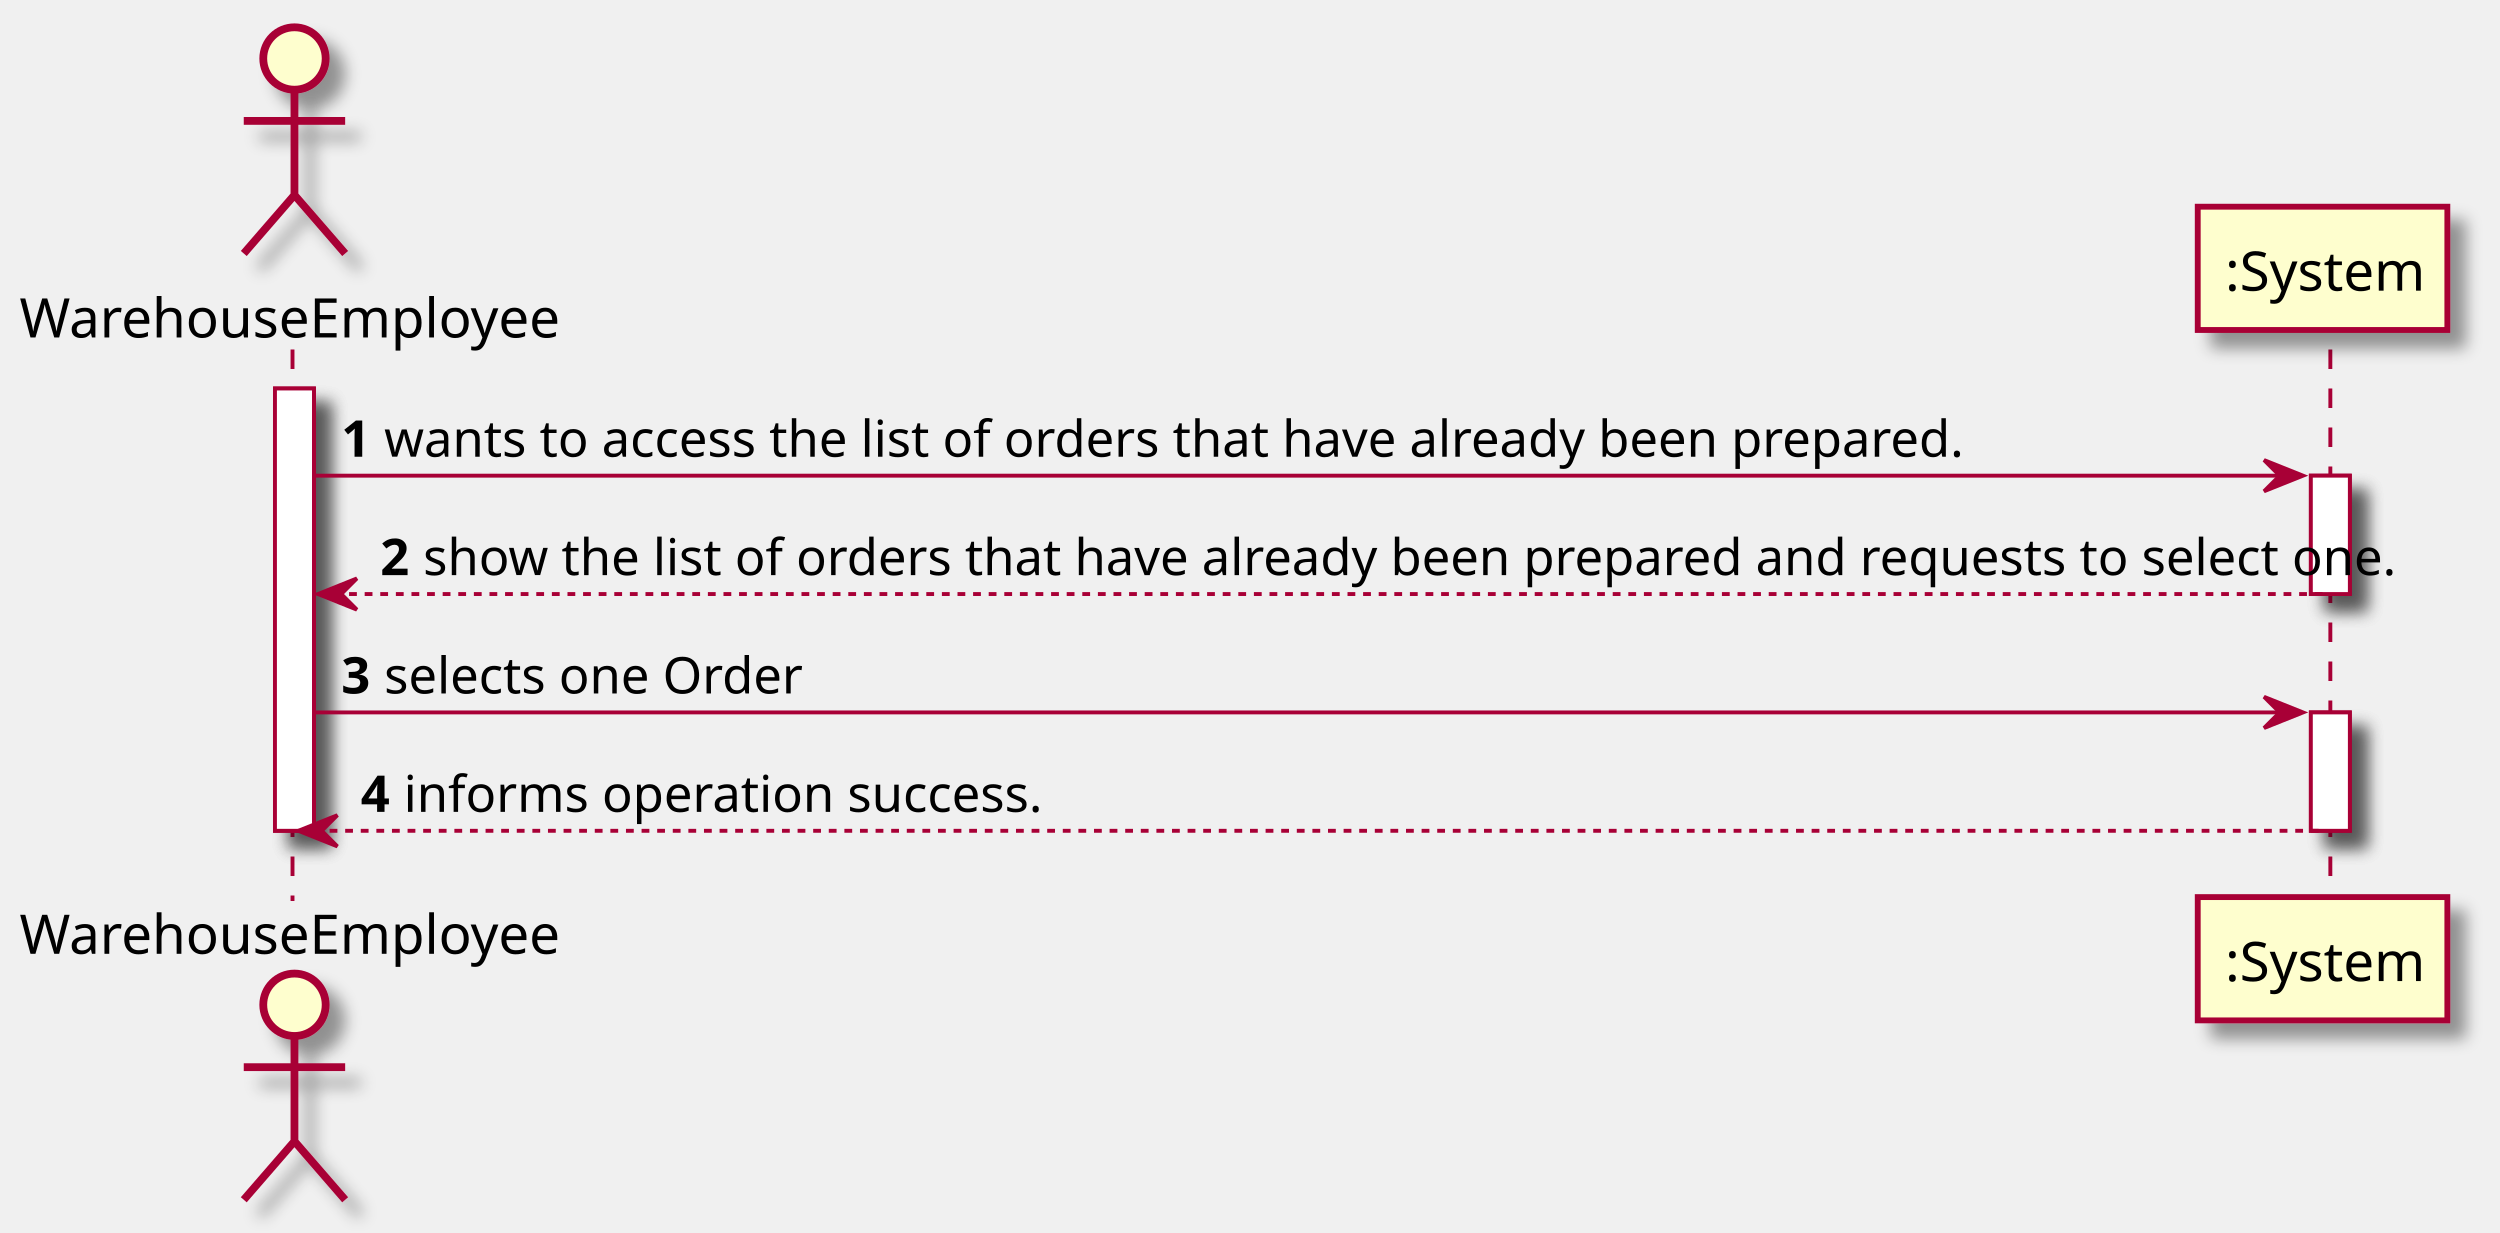
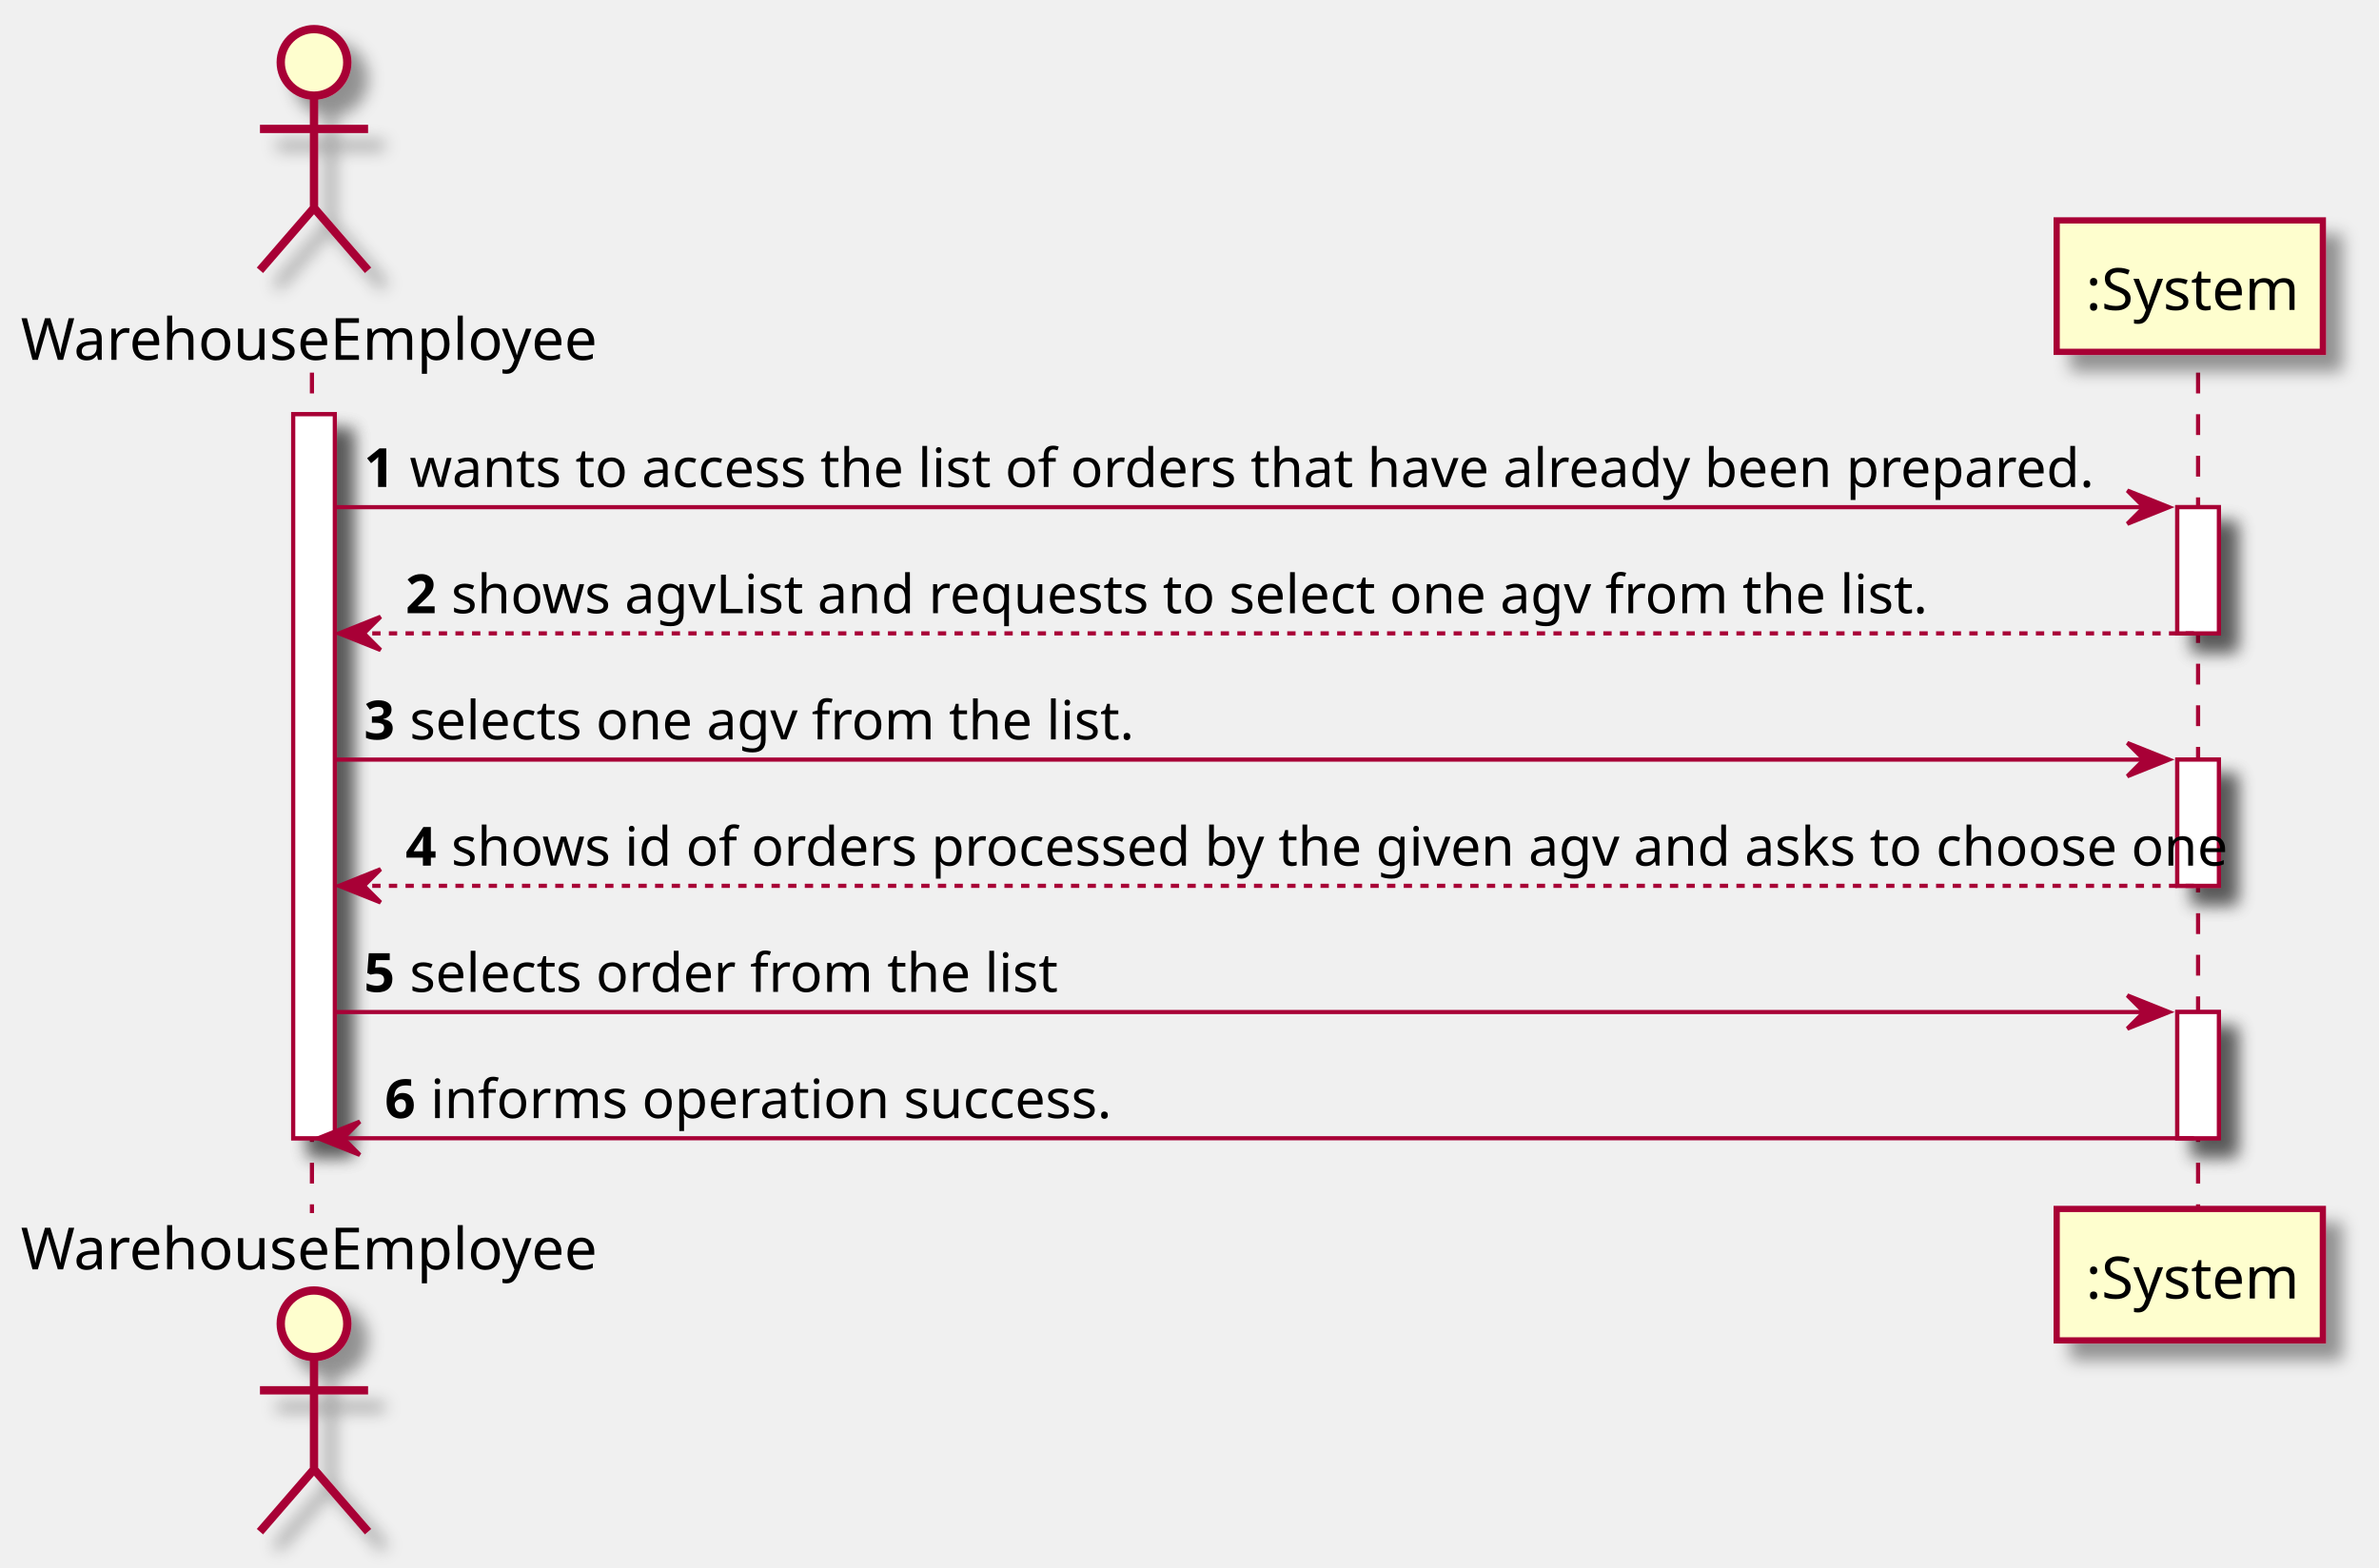
- <svg xmlns="http://www.w3.org/2000/svg" contentScriptType="application/ecmascript" contentStyleType="text/css" height="316px" preserveAspectRatio="none" style="width:641px;height:316px;background:#FFFFFF;" version="1.1" viewBox="0 0 641 316" width="641px" zoomAndPan="magnify">
+ <svg xmlns="http://www.w3.org/2000/svg" contentScriptType="application/ecmascript" contentStyleType="text/css" height="377px" preserveAspectRatio="none" style="width:572px;height:377px;background:#FFFFFF;" version="1.1" viewBox="0 0 572 377" width="572px" zoomAndPan="magnify">
  <defs>
-     <filter height="300%" id="f15fcpegutcs0g" width="300%" x="-1" y="-1">
+     <filter height="300%" id="fgtdd40kms04t" width="300%" x="-1" y="-1">
      <feGaussianBlur result="blurOut" stdDeviation="2.0" />
      <feColorMatrix in="blurOut" result="blurOut2" type="matrix" values="0 0 0 0 0 0 0 0 0 0 0 0 0 0 0 0 0 0 .4 0" />
      <feOffset dx="4.0" dy="4.0" in="blurOut2" result="blurOut3" />
      <feBlend in="SourceGraphic" in2="blurOut3" mode="normal" />
    </filter>
  </defs>
  <g>
-     <rect fill="#FFFFFF" filter="url(#f15fcpegutcs0g)" height="113.406" style="stroke:#A80036;stroke-width:1.0;" width="10" x="70.5" y="99.609" />
-     <rect fill="#FFFFFF" filter="url(#f15fcpegutcs0g)" height="30.352" style="stroke:#A80036;stroke-width:1.0;" width="10" x="592.5" y="121.961" />
-     <rect fill="#FFFFFF" filter="url(#f15fcpegutcs0g)" height="30.352" style="stroke:#A80036;stroke-width:1.0;" width="10" x="592.5" y="182.664" />
-     <line style="stroke:#A80036;stroke-width:1.0;stroke-dasharray:5.0,5.0;" x1="75" x2="75" y1="89.609" y2="231.016" />
-     <line style="stroke:#A80036;stroke-width:1.0;stroke-dasharray:5.0,5.0;" x1="597.5" x2="597.5" y1="89.609" y2="231.016" />
+     <rect fill="#FFFFFF" filter="url(#fgtdd40kms04t)" height="174.109" style="stroke:#A80036;stroke-width:1.0;" width="10" x="70.5" y="99.609" />
+     <rect fill="#FFFFFF" filter="url(#fgtdd40kms04t)" height="30.352" style="stroke:#A80036;stroke-width:1.0;" width="10" x="523.5" y="121.961" />
+     <rect fill="#FFFFFF" filter="url(#fgtdd40kms04t)" height="30.352" style="stroke:#A80036;stroke-width:1.0;" width="10" x="523.5" y="182.664" />
+     <rect fill="#FFFFFF" filter="url(#fgtdd40kms04t)" height="30.352" style="stroke:#A80036;stroke-width:1.0;" width="10" x="523.5" y="243.367" />
+     <line style="stroke:#A80036;stroke-width:1.0;stroke-dasharray:5.0,5.0;" x1="75" x2="75" y1="89.609" y2="291.719" />
+     <line style="stroke:#A80036;stroke-width:1.0;stroke-dasharray:5.0,5.0;" x1="528.5" x2="528.5" y1="89.609" y2="291.719" />
    <text fill="#000000" font-family="sans-serif" font-size="14" lengthAdjust="spacing" textLength="135" x="5" y="86.533">WarehouseEmployee</text>
-     <ellipse cx="75.5" cy="15" fill="#FEFECE" filter="url(#f15fcpegutcs0g)" rx="8" ry="8" style="stroke:#A80036;stroke-width:2.0;" />
-     <path d="M75.5,23 L75.5,50 M62.5,31 L88.5,31 M75.5,50 L62.5,65 M75.5,50 L88.5,65 " fill="none" filter="url(#f15fcpegutcs0g)" style="stroke:#A80036;stroke-width:2.0;" />
-     <text fill="#000000" font-family="sans-serif" font-size="14" lengthAdjust="spacing" textLength="135" x="5" y="244.549">WarehouseEmployee</text>
-     <ellipse cx="75.5" cy="257.625" fill="#FEFECE" filter="url(#f15fcpegutcs0g)" rx="8" ry="8" style="stroke:#A80036;stroke-width:2.0;" />
-     <path d="M75.5,265.625 L75.5,292.625 M62.5,273.625 L88.5,273.625 M75.5,292.625 L62.5,307.625 M75.5,292.625 L88.5,307.625 " fill="none" filter="url(#f15fcpegutcs0g)" style="stroke:#A80036;stroke-width:2.0;" />
-     <rect fill="#FEFECE" filter="url(#f15fcpegutcs0g)" height="31.609" style="stroke:#A80036;stroke-width:1.5;" width="64" x="563.5" y="53" />
-     <text fill="#000000" font-family="sans-serif" font-size="14" lengthAdjust="spacing" textLength="50" x="570.5" y="74.533">:System</text>
-     <rect fill="#FEFECE" filter="url(#f15fcpegutcs0g)" height="31.609" style="stroke:#A80036;stroke-width:1.5;" width="64" x="563.5" y="230.016" />
-     <text fill="#000000" font-family="sans-serif" font-size="14" lengthAdjust="spacing" textLength="50" x="570.5" y="251.549">:System</text>
-     <rect fill="#FFFFFF" filter="url(#f15fcpegutcs0g)" height="113.406" style="stroke:#A80036;stroke-width:1.0;" width="10" x="70.5" y="99.609" />
-     <rect fill="#FFFFFF" filter="url(#f15fcpegutcs0g)" height="30.352" style="stroke:#A80036;stroke-width:1.0;" width="10" x="592.5" y="121.961" />
-     <rect fill="#FFFFFF" filter="url(#f15fcpegutcs0g)" height="30.352" style="stroke:#A80036;stroke-width:1.0;" width="10" x="592.5" y="182.664" />
-     <polygon fill="#A80036" points="580.5,117.961,590.5,121.961,580.5,125.961,584.5,121.961" style="stroke:#A80036;stroke-width:1.0;" />
-     <line style="stroke:#A80036;stroke-width:1.0;" x1="80.5" x2="586.5" y1="121.961" y2="121.961" />
+     <ellipse cx="75.5" cy="15" fill="#FEFECE" filter="url(#fgtdd40kms04t)" rx="8" ry="8" style="stroke:#A80036;stroke-width:2.0;" />
+     <path d="M75.5,23 L75.5,50 M62.5,31 L88.5,31 M75.5,50 L62.5,65 M75.5,50 L88.5,65 " fill="none" filter="url(#fgtdd40kms04t)" style="stroke:#A80036;stroke-width:2.0;" />
+     <text fill="#000000" font-family="sans-serif" font-size="14" lengthAdjust="spacing" textLength="135" x="5" y="305.252">WarehouseEmployee</text>
+     <ellipse cx="75.5" cy="318.328" fill="#FEFECE" filter="url(#fgtdd40kms04t)" rx="8" ry="8" style="stroke:#A80036;stroke-width:2.0;" />
+     <path d="M75.5,326.328 L75.5,353.328 M62.5,334.328 L88.5,334.328 M75.5,353.328 L62.5,368.328 M75.5,353.328 L88.5,368.328 " fill="none" filter="url(#fgtdd40kms04t)" style="stroke:#A80036;stroke-width:2.0;" />
+     <rect fill="#FEFECE" filter="url(#fgtdd40kms04t)" height="31.609" style="stroke:#A80036;stroke-width:1.5;" width="64" x="494.5" y="53" />
+     <text fill="#000000" font-family="sans-serif" font-size="14" lengthAdjust="spacing" textLength="50" x="501.5" y="74.533">:System</text>
+     <rect fill="#FEFECE" filter="url(#fgtdd40kms04t)" height="31.609" style="stroke:#A80036;stroke-width:1.5;" width="64" x="494.5" y="290.719" />
+     <text fill="#000000" font-family="sans-serif" font-size="14" lengthAdjust="spacing" textLength="50" x="501.5" y="312.252">:System</text>
+     <rect fill="#FFFFFF" filter="url(#fgtdd40kms04t)" height="174.109" style="stroke:#A80036;stroke-width:1.0;" width="10" x="70.5" y="99.609" />
+     <rect fill="#FFFFFF" filter="url(#fgtdd40kms04t)" height="30.352" style="stroke:#A80036;stroke-width:1.0;" width="10" x="523.5" y="121.961" />
+     <rect fill="#FFFFFF" filter="url(#fgtdd40kms04t)" height="30.352" style="stroke:#A80036;stroke-width:1.0;" width="10" x="523.5" y="182.664" />
+     <rect fill="#FFFFFF" filter="url(#fgtdd40kms04t)" height="30.352" style="stroke:#A80036;stroke-width:1.0;" width="10" x="523.5" y="243.367" />
+     <polygon fill="#A80036" points="511.5,117.961,521.5,121.961,511.5,125.961,515.5,121.961" style="stroke:#A80036;stroke-width:1.0;" />
+     <line style="stroke:#A80036;stroke-width:1.0;" x1="80.5" x2="517.5" y1="121.961" y2="121.961" />
    <text fill="#000000" font-family="sans-serif" font-size="13" font-weight="bold" lengthAdjust="spacing" textLength="7" x="87.5" y="117.105">1</text>
    <text fill="#000000" font-family="sans-serif" font-size="13" lengthAdjust="spacing" textLength="384" x="98.5" y="117.105">wants to access the list of orders that have already been prepared.</text>
    <polygon fill="#A80036" points="91.5,148.312,81.5,152.312,91.5,156.312,87.5,152.312" style="stroke:#A80036;stroke-width:1.0;" />
-     <line style="stroke:#A80036;stroke-width:1.0;stroke-dasharray:2.0,2.0;" x1="85.5" x2="596.5" y1="152.312" y2="152.312" />
+     <line style="stroke:#A80036;stroke-width:1.0;stroke-dasharray:2.0,2.0;" x1="85.5" x2="527.5" y1="152.312" y2="152.312" />
    <text fill="#000000" font-family="sans-serif" font-size="13" font-weight="bold" lengthAdjust="spacing" textLength="7" x="97.5" y="147.456">2</text>
-     <text fill="#000000" font-family="sans-serif" font-size="13" lengthAdjust="spacing" textLength="477" x="108.5" y="147.456">show the list of orders that have already been prepared and requests to select one.</text>
-     <polygon fill="#A80036" points="580.5,178.664,590.5,182.664,580.5,186.664,584.5,182.664" style="stroke:#A80036;stroke-width:1.0;" />
-     <line style="stroke:#A80036;stroke-width:1.0;" x1="80.5" x2="586.5" y1="182.664" y2="182.664" />
+     <text fill="#000000" font-family="sans-serif" font-size="13" lengthAdjust="spacing" textLength="338" x="108.5" y="147.456">shows agvList and requests to select one agv from the list.</text>
+     <polygon fill="#A80036" points="511.5,178.664,521.5,182.664,511.5,186.664,515.5,182.664" style="stroke:#A80036;stroke-width:1.0;" />
+     <line style="stroke:#A80036;stroke-width:1.0;" x1="80.5" x2="517.5" y1="182.664" y2="182.664" />
    <text fill="#000000" font-family="sans-serif" font-size="13" font-weight="bold" lengthAdjust="spacing" textLength="7" x="87.5" y="177.808">3</text>
-     <text fill="#000000" font-family="sans-serif" font-size="13" lengthAdjust="spacing" textLength="103" x="98.5" y="177.808">selects one Order</text>
-     <polygon fill="#A80036" points="86.5,209.016,76.5,213.016,86.5,217.016,82.5,213.016" style="stroke:#A80036;stroke-width:1.0;" />
-     <line style="stroke:#A80036;stroke-width:1.0;stroke-dasharray:2.0,2.0;" x1="80.5" x2="596.5" y1="213.016" y2="213.016" />
-     <text fill="#000000" font-family="sans-serif" font-size="13" font-weight="bold" lengthAdjust="spacing" textLength="7" x="92.5" y="208.159">4</text>
-     <text fill="#000000" font-family="sans-serif" font-size="13" lengthAdjust="spacing" textLength="156" x="103.5" y="208.159">informs operation success.</text>
+     <text fill="#000000" font-family="sans-serif" font-size="13" lengthAdjust="spacing" textLength="166" x="98.5" y="177.808">selects one agv from the list.</text>
+     <polygon fill="#A80036" points="91.5,209.016,81.5,213.016,91.5,217.016,87.5,213.016" style="stroke:#A80036;stroke-width:1.0;" />
+     <line style="stroke:#A80036;stroke-width:1.0;stroke-dasharray:2.0,2.0;" x1="85.5" x2="527.5" y1="213.016" y2="213.016" />
+     <text fill="#000000" font-family="sans-serif" font-size="13" font-weight="bold" lengthAdjust="spacing" textLength="7" x="97.5" y="208.159">4</text>
+     <text fill="#000000" font-family="sans-serif" font-size="13" lengthAdjust="spacing" textLength="408" x="108.5" y="208.159">shows id of orders processed by the given agv and asks to choose one</text>
+     <polygon fill="#A80036" points="511.5,239.367,521.5,243.367,511.5,247.367,515.5,243.367" style="stroke:#A80036;stroke-width:1.0;" />
+     <line style="stroke:#A80036;stroke-width:1.0;" x1="80.5" x2="517.5" y1="243.367" y2="243.367" />
+     <text fill="#000000" font-family="sans-serif" font-size="13" font-weight="bold" lengthAdjust="spacing" textLength="7" x="87.5" y="238.511">5</text>
+     <text fill="#000000" font-family="sans-serif" font-size="13" lengthAdjust="spacing" textLength="147" x="98.5" y="238.511">selects order from the list</text>
+     <polygon fill="#A80036" points="86.5,269.719,76.5,273.719,86.5,277.719,82.5,273.719" style="stroke:#A80036;stroke-width:1.0;" />
+     <line style="stroke:#A80036;stroke-width:1.0;" x1="80.5" x2="527.5" y1="273.719" y2="273.719" />
+     <text fill="#000000" font-family="sans-serif" font-size="13" font-weight="bold" lengthAdjust="spacing" textLength="7" x="92.5" y="268.862">6</text>
+     <text fill="#000000" font-family="sans-serif" font-size="13" lengthAdjust="spacing" textLength="156" x="103.5" y="268.862">informs operation success.</text>
  </g>
</svg>
